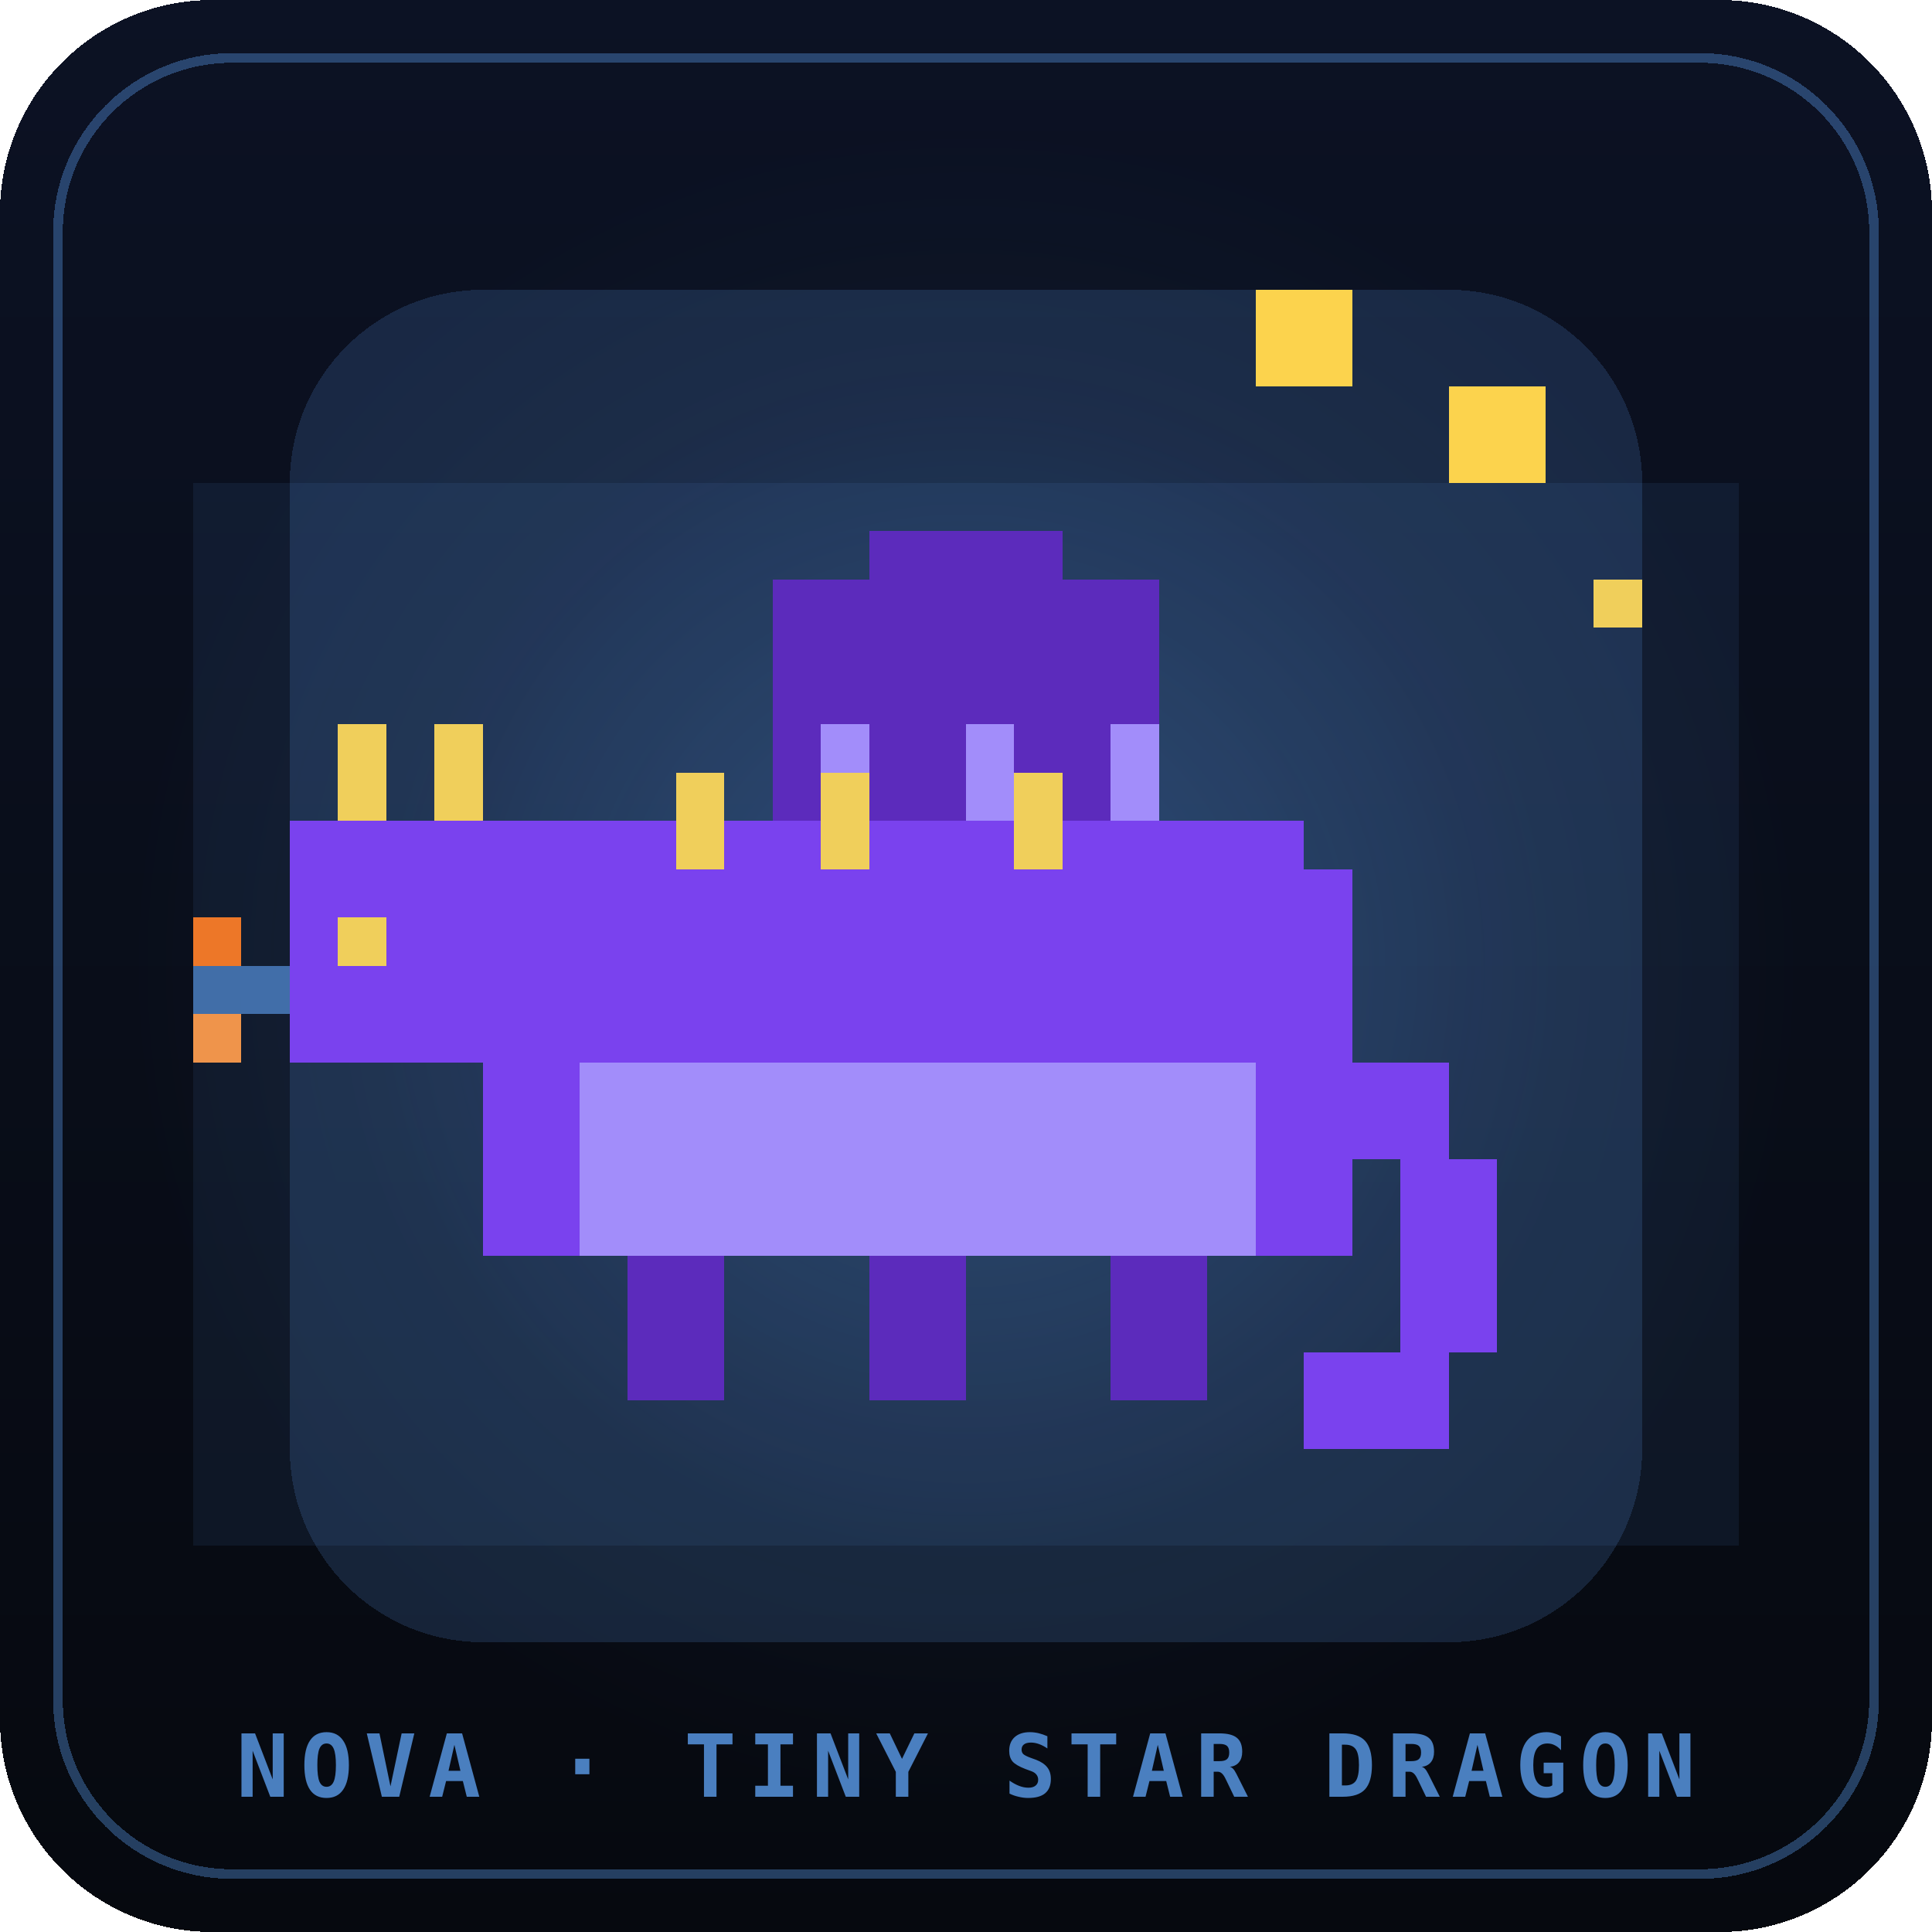
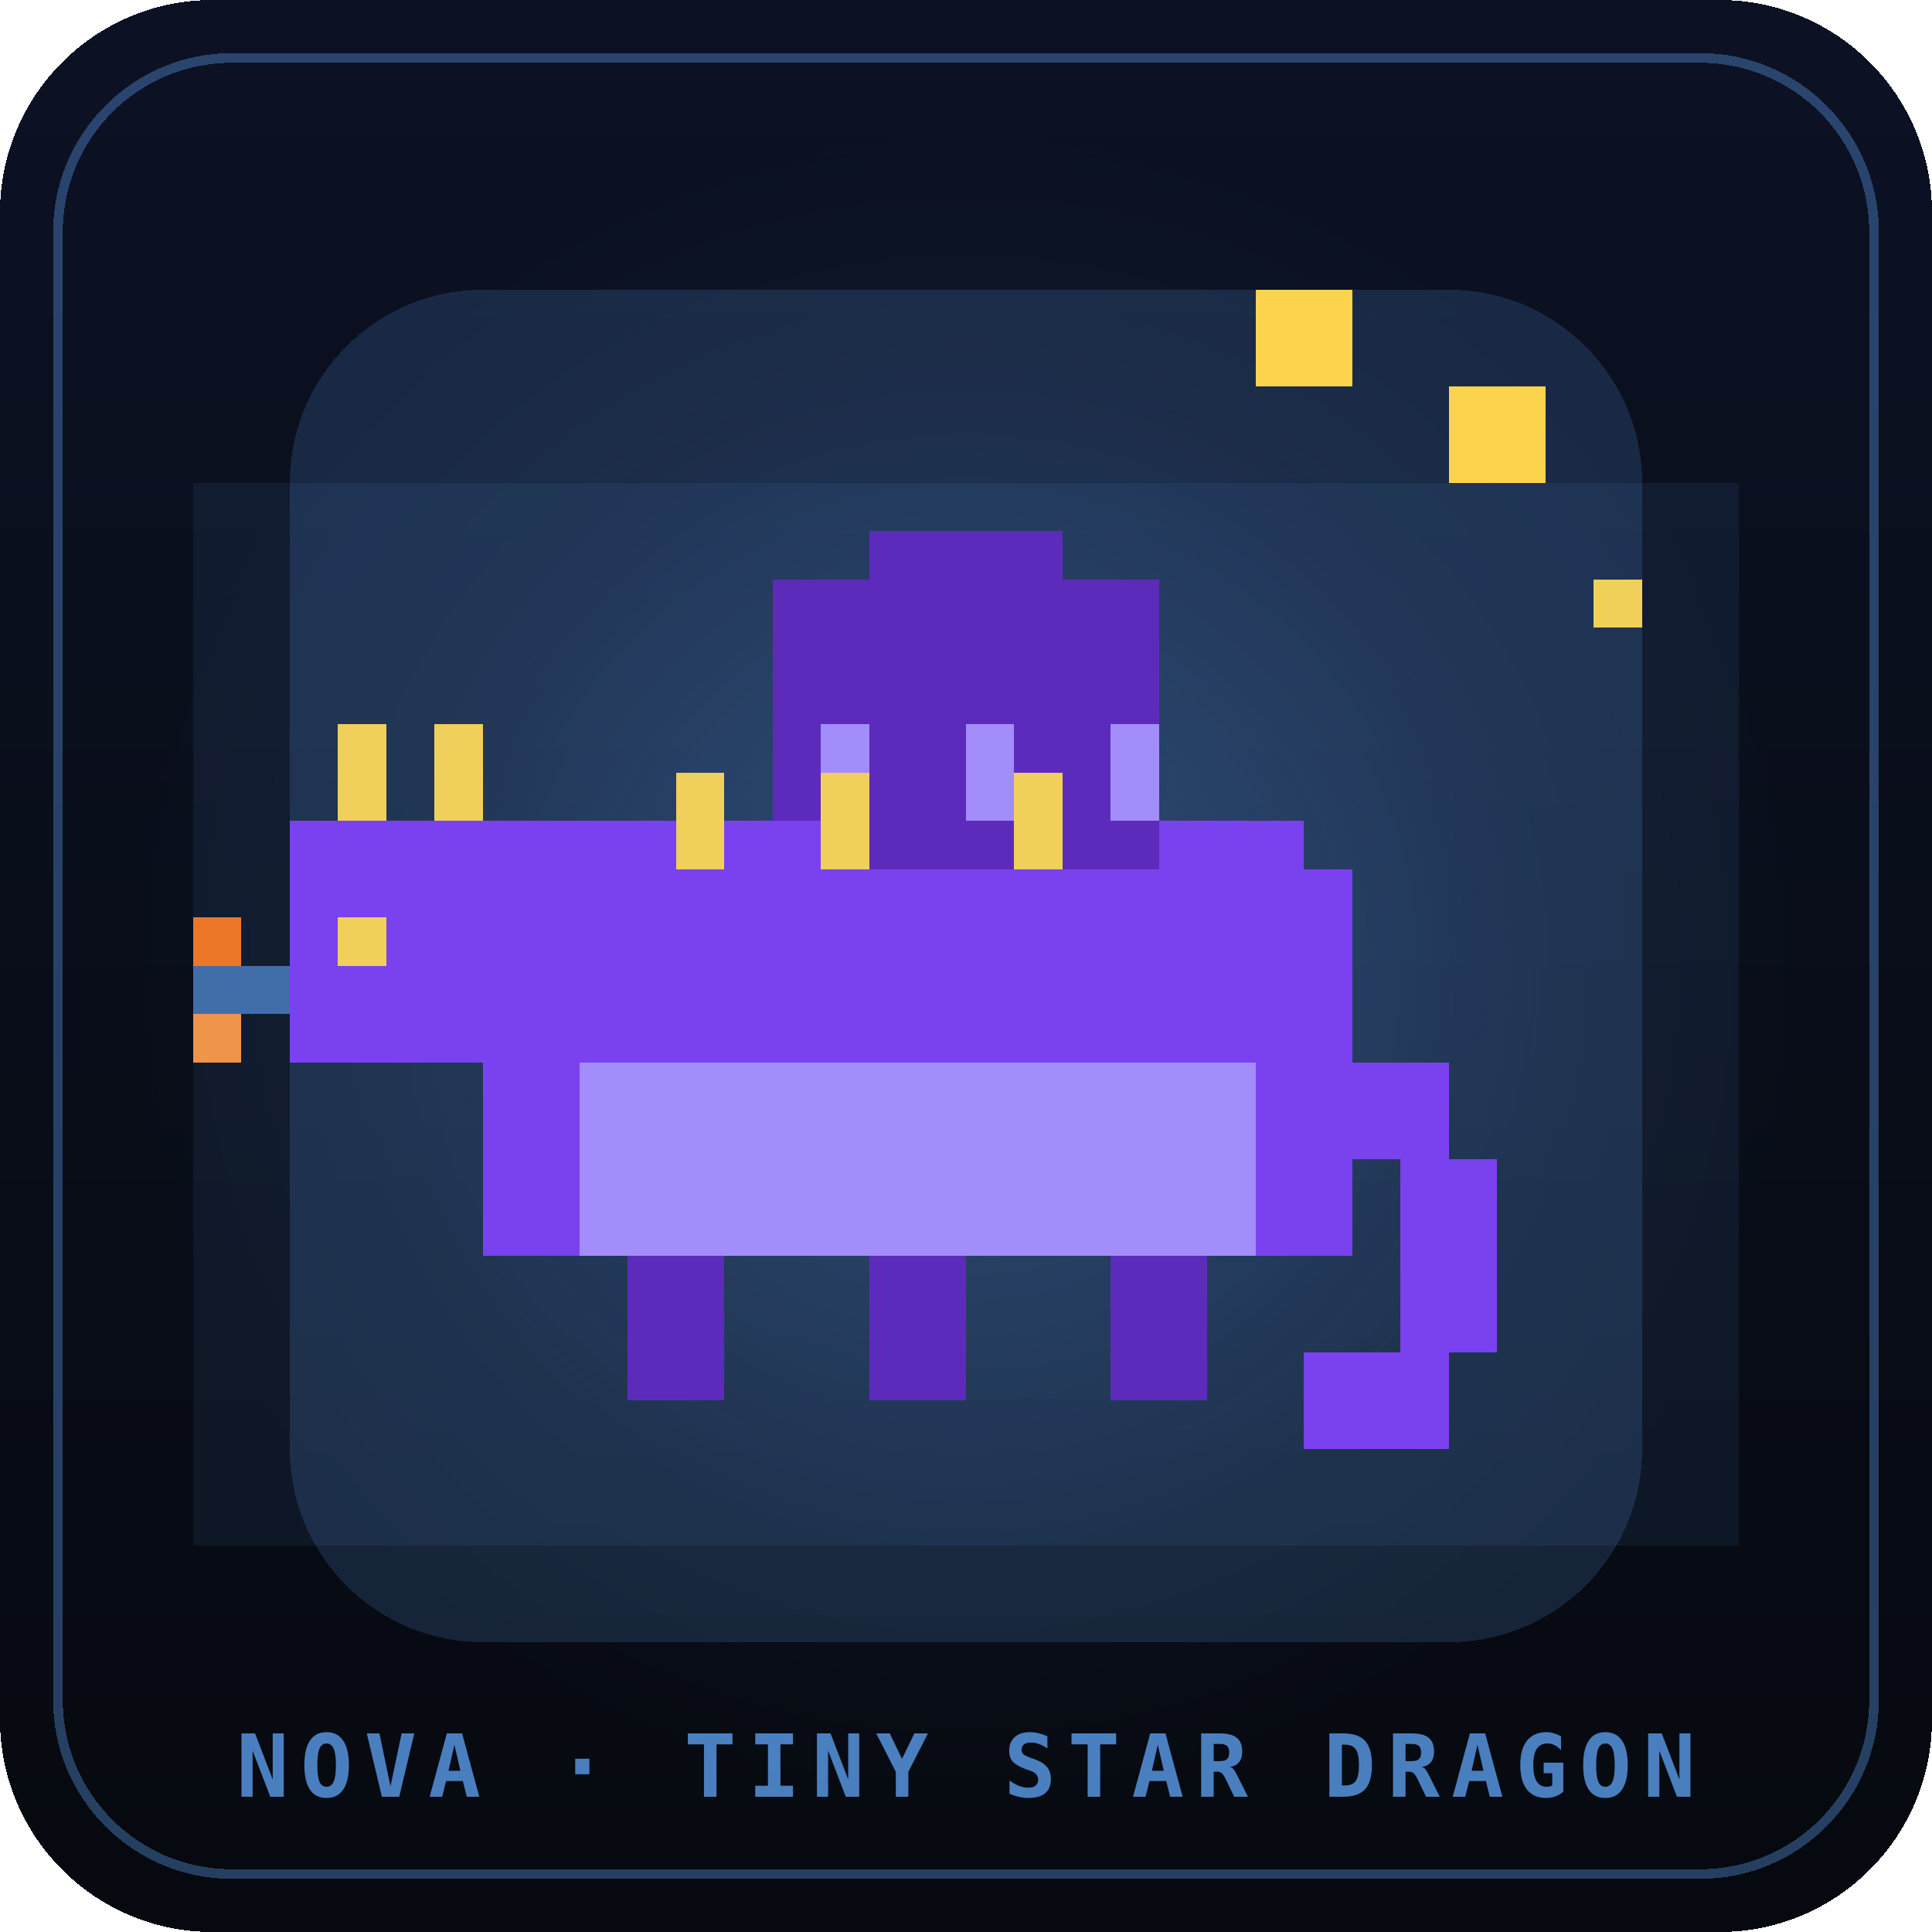
<svg xmlns="http://www.w3.org/2000/svg" viewBox="0 0 200 200" width="200" height="200" shape-rendering="crispEdges" role="img" aria-label="NOVA · Tiny Star Dragon mascot">
  <defs>
    <linearGradient id="bg" x1="0" y1="0" x2="0" y2="1">
      <stop offset="0%" stop-color="#0c1224" />
      <stop offset="100%" stop-color="#06090f" />
    </linearGradient>
    <radialGradient id="halo" cx="50%" cy="50%" r="50%">
      <stop offset="0%" stop-color="#60a5fa" stop-opacity=".25" />
      <stop offset="70%" stop-color="#60a5fa" stop-opacity=".03" />
      <stop offset="100%" stop-color="#60a5fa" stop-opacity="0" />
    </radialGradient>
  </defs>
  <rect width="200" height="200" rx="22" fill="url(#bg)" />
  <rect x="6" y="6" width="188" height="188" rx="18" fill="none" stroke="#60a5fa" stroke-opacity=".35" />
  <circle cx="100" cy="100" r="86" fill="url(#halo)" />
  <g transform="translate(20,20) scale(5)" style="color:#60a5fa">
    <rect class="halo" x="2" y="2" width="28" height="28" fill="currentColor" opacity="0.165" rx="4" />
    <g class="mascot-body">
      <rect x="22" y="18" width="4" height="2" fill="#7c3aed" class="r-tail" />
      <rect x="25" y="20" width="2" height="4" fill="#7c3aed" class="r-tail" />
      <rect x="23" y="24" width="3" height="2" fill="#7c3aed" class="r-tail" />
      <rect x="6" y="14" width="18" height="8" fill="#7c3aed" class="r-body" />
      <rect x="7" y="13" width="16" height="1" fill="#7c3aed" class="r-body" />
      <rect x="8" y="18" width="14" height="4" fill="#a78bfa" class="r-belly" />
      <rect x="9" y="22" width="2" height="3" fill="#5b21b6" class="r-leg" />
      <rect x="14" y="22" width="2" height="3" fill="#5b21b6" class="r-leg" />
      <rect x="19" y="22" width="2" height="3" fill="#5b21b6" class="r-leg" />
      <rect x="12" y="8" width="8" height="5" fill="#5b21b6" class="r-wing" />
      <rect x="14" y="7" width="4" height="1" fill="#5b21b6" class="r-wing" />
+       <rect x="14" y="13" width="6" height="1" fill="#5b21b6" class="r-wing" />
      <rect x="13" y="11" width="1" height="2" fill="#a78bfa" class="r-wing-membrane" />
      <rect x="16" y="11" width="1" height="2" fill="#a78bfa" class="r-wing-membrane" />
      <rect x="19" y="11" width="1" height="2" fill="#a78bfa" class="r-wing-membrane" />
      <rect x="10" y="12" width="1" height="2" fill="#fcd34d" class="r-spike" />
      <rect x="13" y="12" width="1" height="2" fill="#fcd34d" class="r-spike" />
      <rect x="17" y="12" width="1" height="2" fill="#fcd34d" class="r-spike" />
      <rect x="2" y="13" width="6" height="5" fill="#7c3aed" class="r-head" />
      <rect x="3" y="11" width="1" height="2" fill="#fcd34d" class="r-horn" />
      <rect x="5" y="11" width="1" height="2" fill="#fcd34d" class="r-horn" />
      <rect x="3" y="15" width="1" height="1" fill="#fcd34d" class="r-eye" />
      <rect x="0" y="16" width="2" height="1" fill="currentColor" class="r-breath" opacity="0.6" />
    </g>
    <g class="mascot-evo">
      <rect x="26" y="4" width="2" height="2" fill="#fcd34d" class="r-star" />
      <rect x="22" y="2" width="2" height="2" fill="#fcd34d" class="r-star" />
      <rect x="29" y="8" width="1" height="1" fill="#fcd34d" class="r-star" />
      <rect x="0" y="15" width="1" height="1" fill="#f97316" class="r-fire" />
      <rect x="0" y="17" width="1" height="1" fill="#fb923c" class="r-fire" />
      <rect x="0" y="6" width="32" height="22" fill="currentColor" class="r-orbit" opacity="0.08" />
    </g>
  </g>
  <text x="100" y="186" text-anchor="middle" font-family="JetBrains Mono, ui-monospace, monospace" font-weight="700" font-size="9" fill="#60a5fa" opacity=".75" letter-spacing="1.2">
    NOVA · TINY STAR DRAGON
  </text>
</svg>
